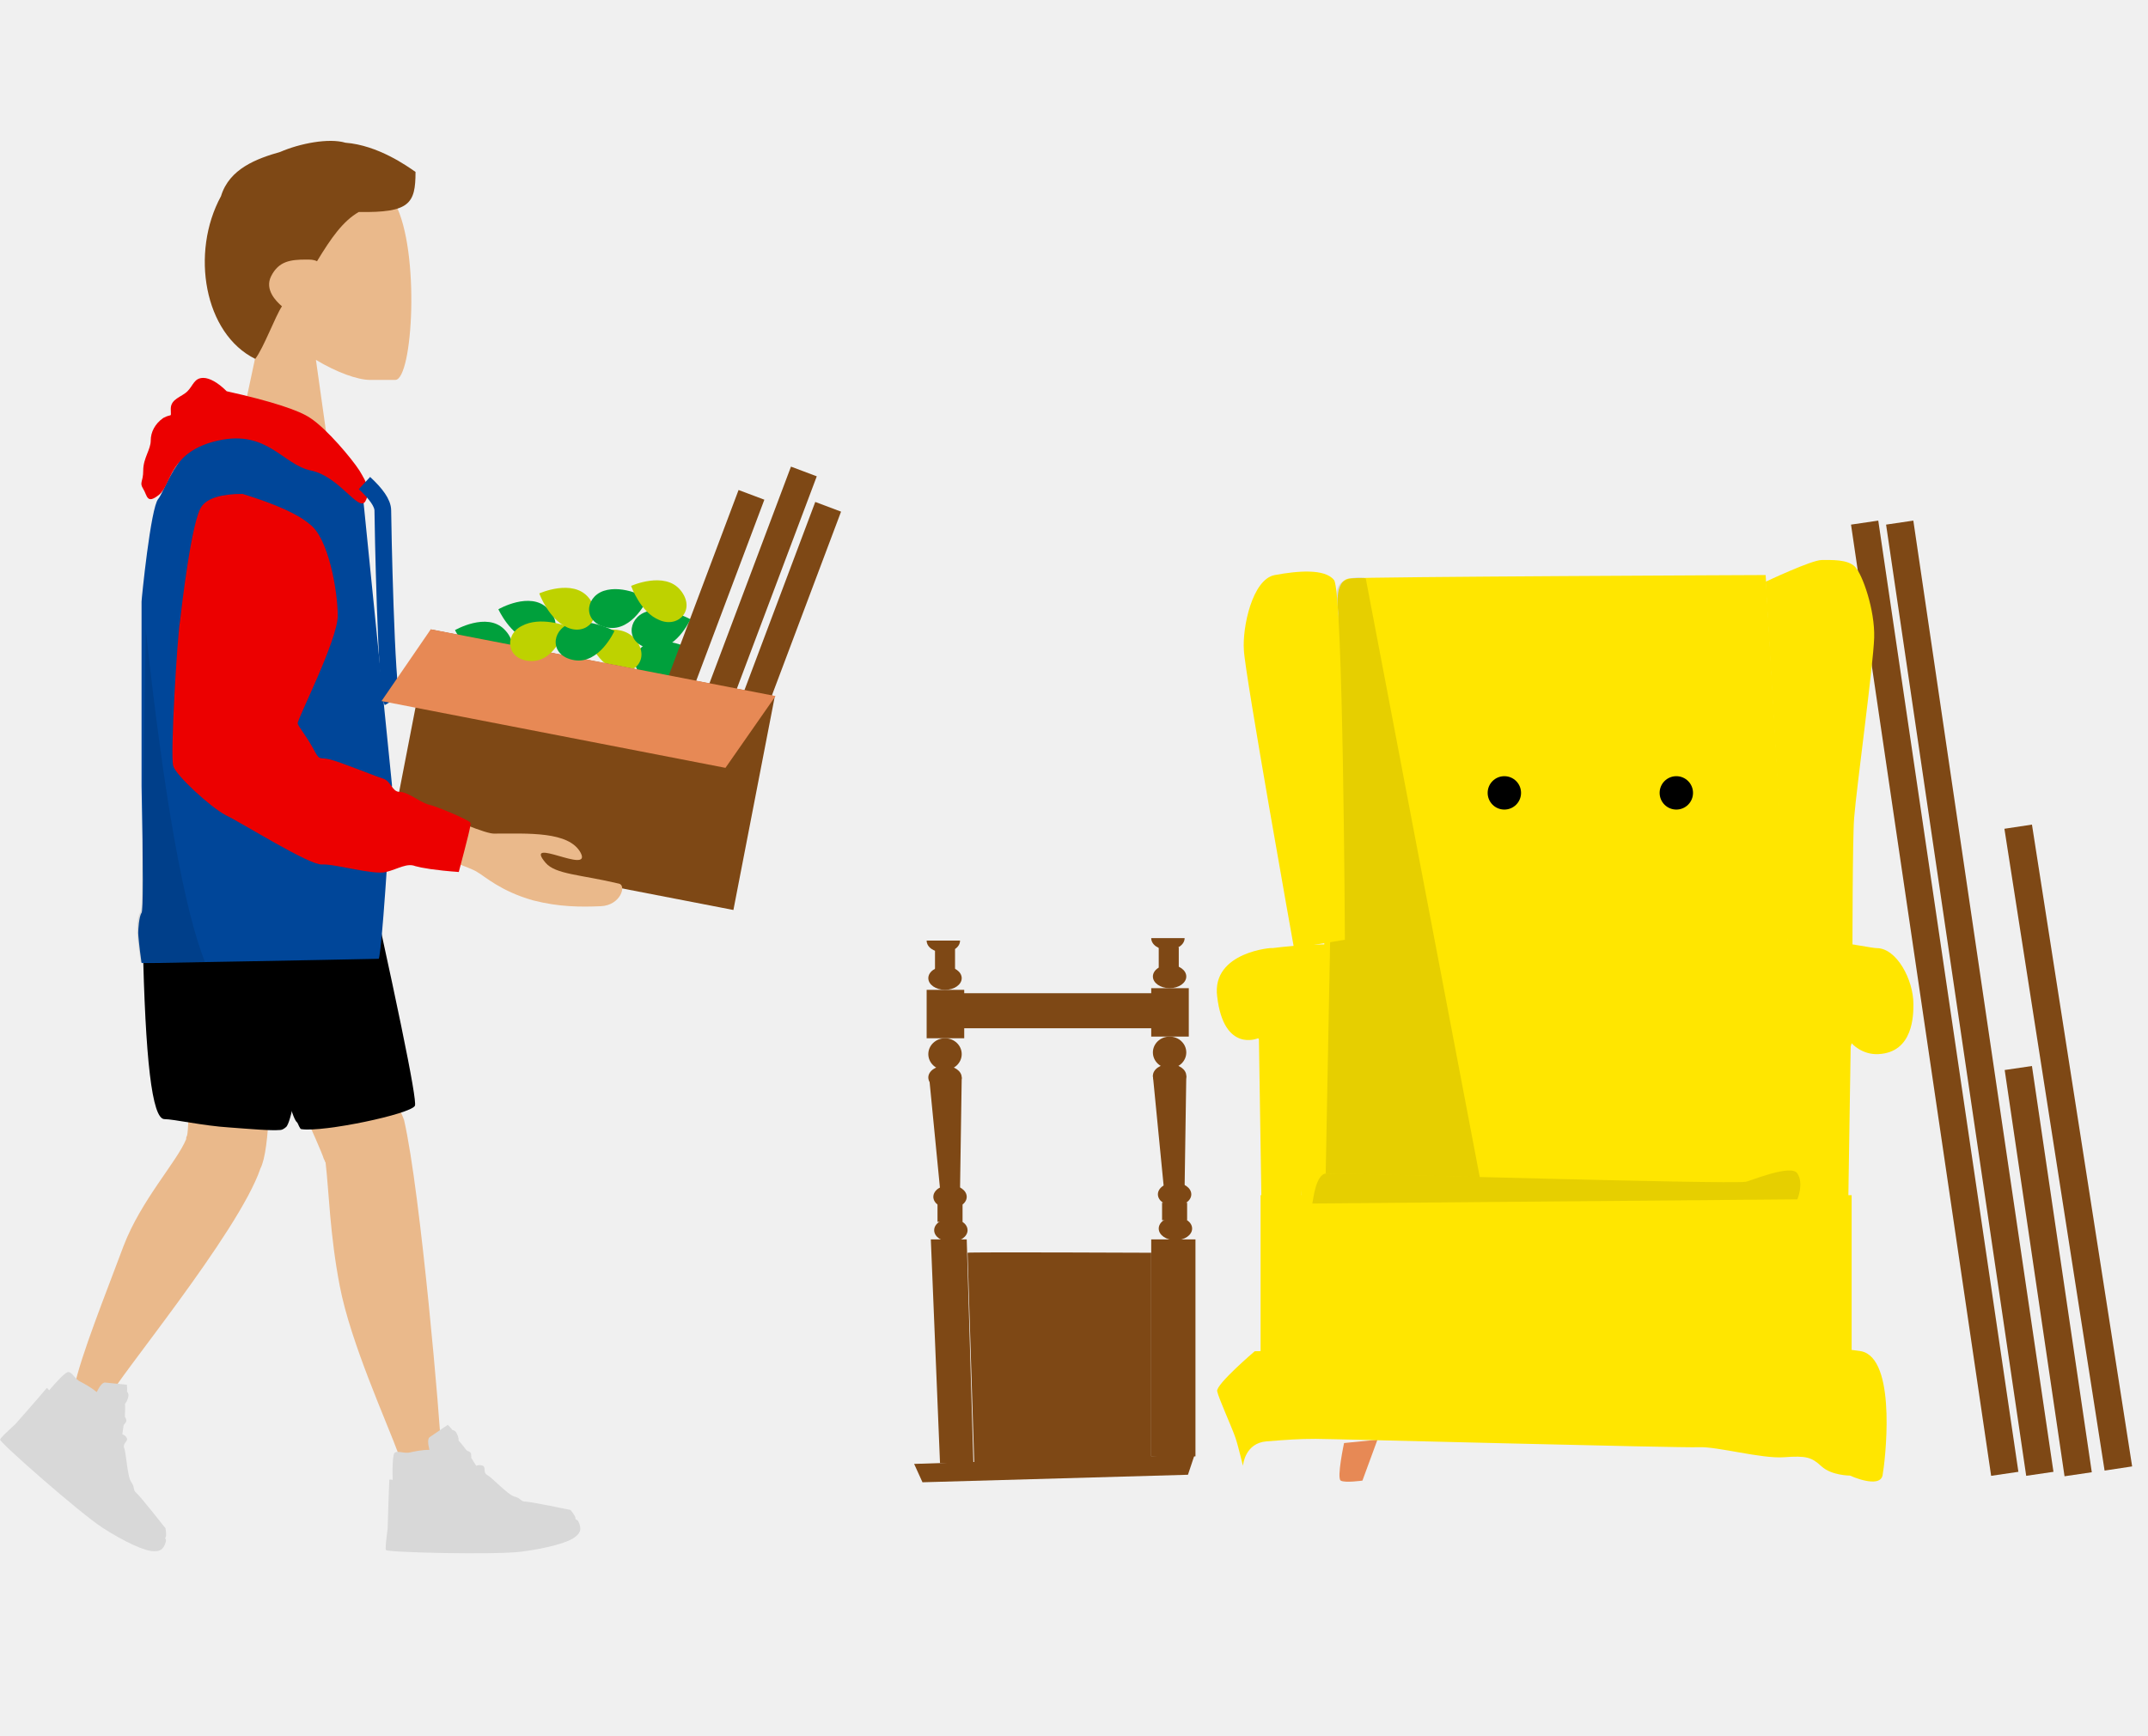
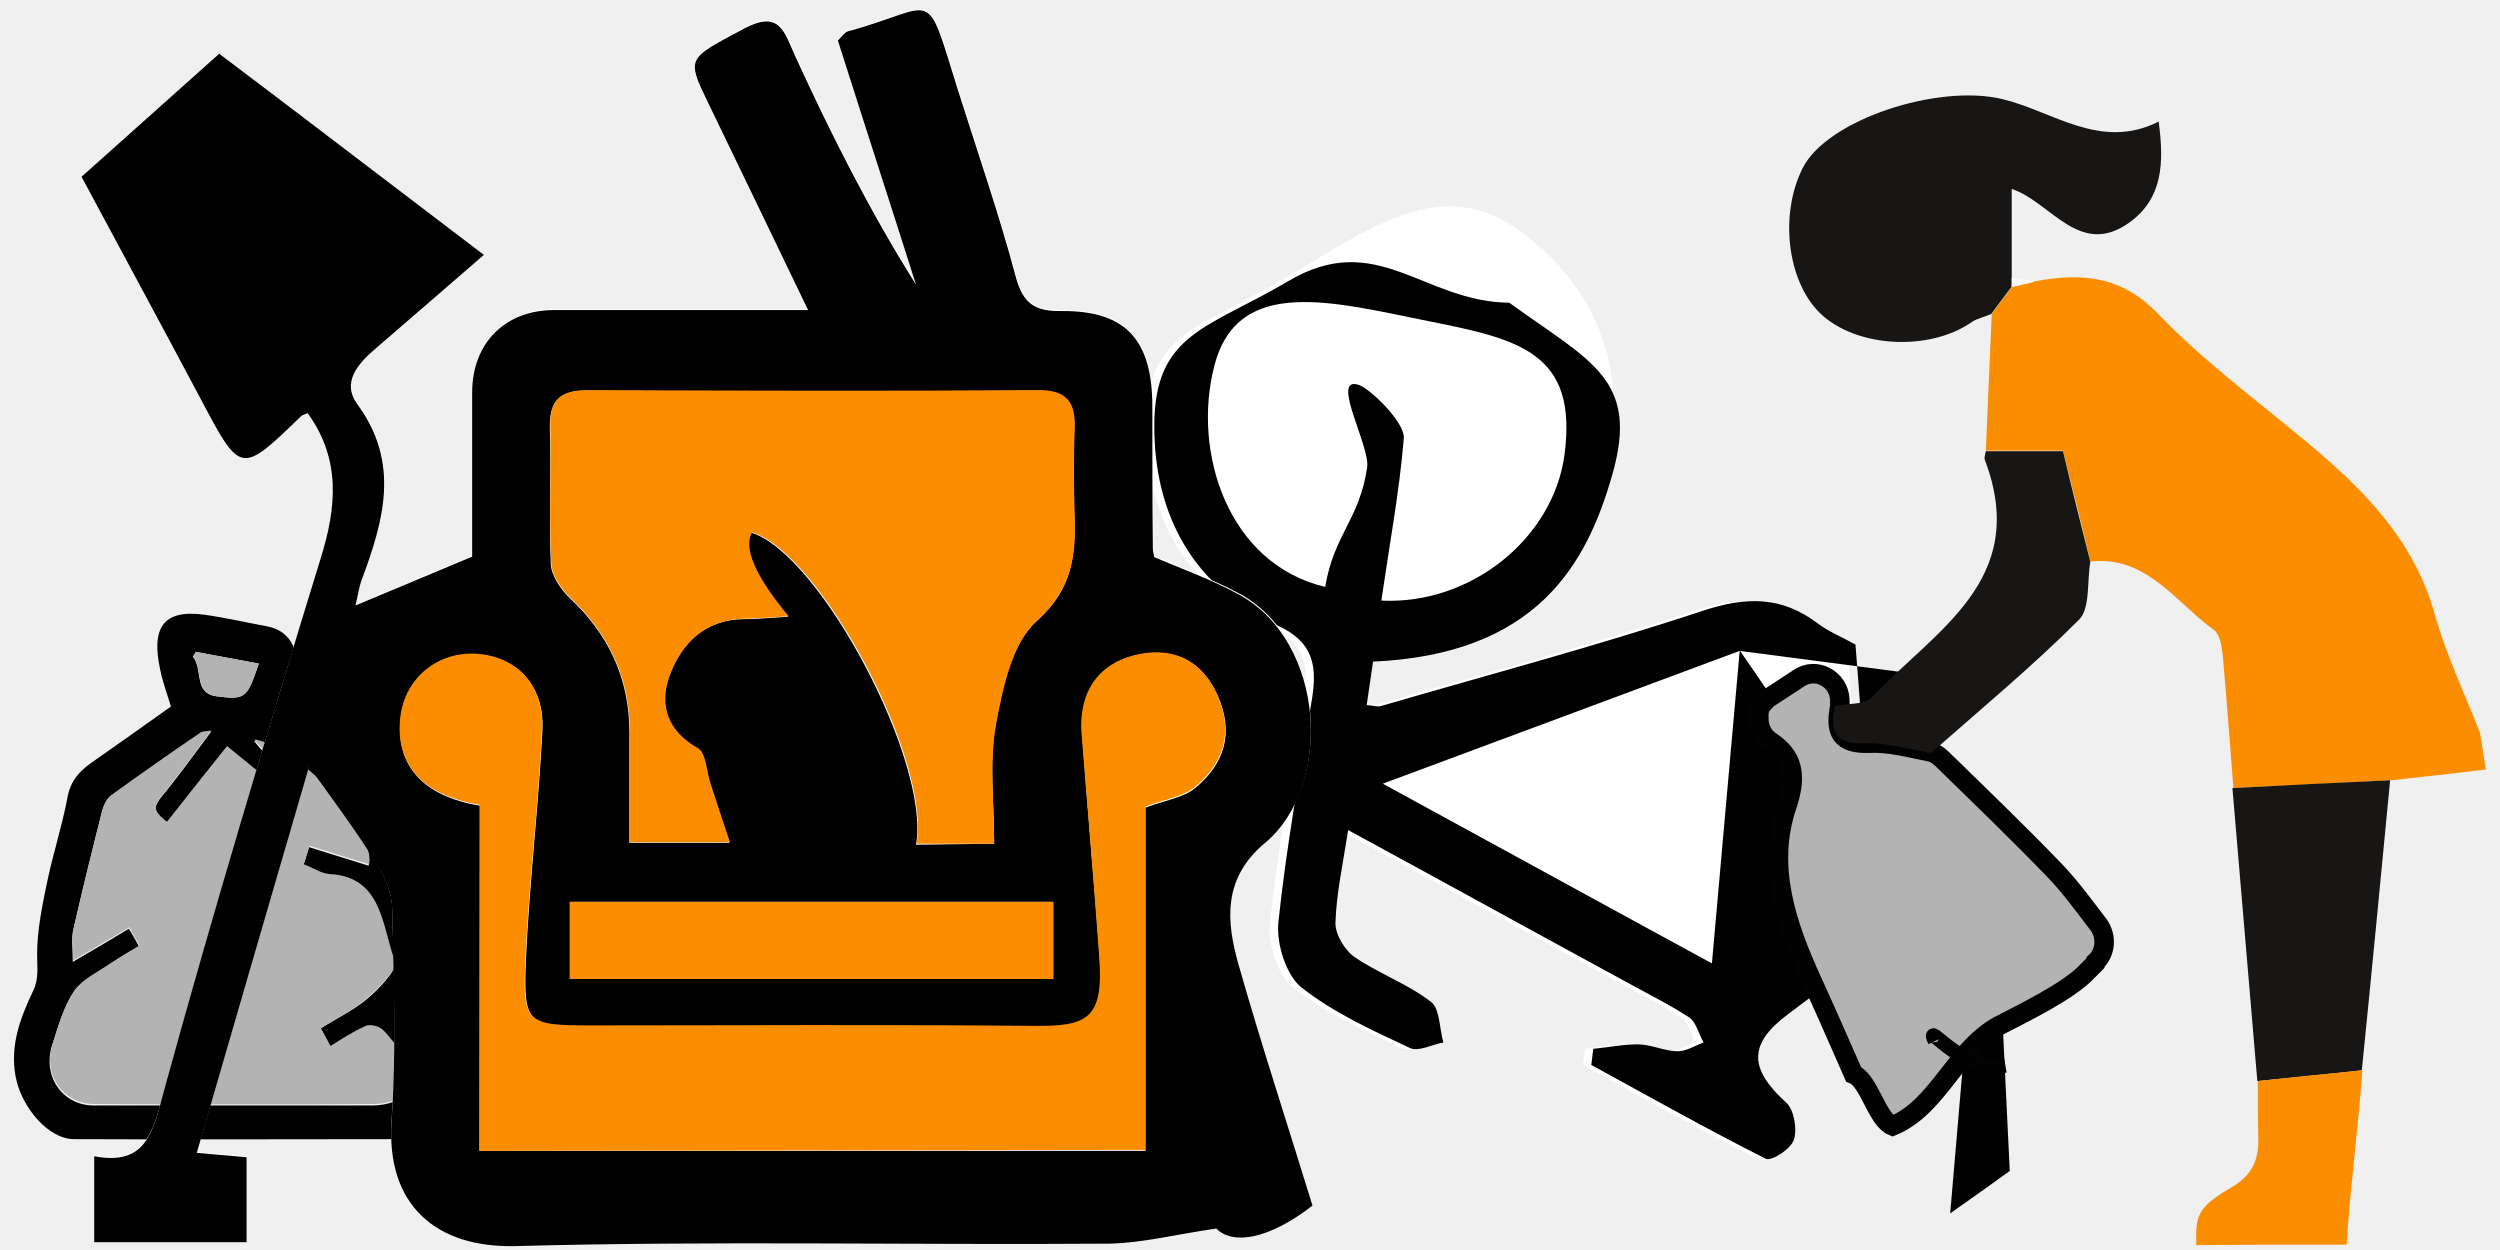
- <svg xmlns="http://www.w3.org/2000/svg" viewBox="0 0 257.3 208" fill="#000">
-   <style>.st0{fill:#00a03c}.st1{fill:#bed200}.st2{fill:#7e4815}.st3{fill:#ffe600}.st5{fill-opacity:.1}.st6,.st7{fill-rule:evenodd;clip-rule:evenodd;fill:#7e4815}.st7{fill:#eab98b}.st8{fill:#d8d8d8}.st12,.st8,.st9{fill-rule:evenodd;clip-rule:evenodd}.st12{fill:#ec0000}</style>
-   <path class="st0" d="M77.8 77c-2.3.8-2.5 3.9.5 4.4s4.8-3.5 4.8-3.5-2.9-1.6-5.3-.9z" />
-   <path class="st1" d="M73.6 80.2c2.3 1 4.4-1.3 2.5-3.6s-5.9-.5-5.9-.5 1.2 3.2 3.4 4.1z" />
-   <path class="st0" d="M58.3 79.3c2.3.7 4.3-1.7 2.1-3.9-2.1-2.1-5.9.1-5.9.1s1.5 3 3.8 3.8z" />
-   <path transform="rotate(-69.385 81.352 82.367)" class="st2" d="M56.8 80.7H106V84H56.8z" />
-   <path transform="rotate(-69.385 87.59 79.51)" class="st2" d="M63 77.9h49.2v3.3H63z" />
-   <path transform="rotate(-69.385 90.518 83.719)" class="st2" d="M65.9 82.1h49.2v3.3H65.9z" />
-   <path transform="rotate(-8.378 231.767 119.6)" class="st2" d="M230.1 62h3.3v115.2h-3.3z" />
-   <path transform="rotate(-8.378 235.966 119.6)" class="st2" d="M234.3 62h3.3v115.2h-3.3z" />
-   <path transform="rotate(-8.378 245.367 152.3)" class="st2" d="M243.7 127.7h3.3v49.2h-3.3z" />
-   <path class="st3" d="M150.8 124.4c-.3-.6-1.8-1.7-1.8-3.5 0-1.7.4-3.3 3-3s2.5 1.1 3 3.6c.6 2.5.9 22.3.9 22.3h-4.8l-.3-19.4z" />
-   <path d="M161 172.9s-.9 4.2-.4 4.5 2.6 0 2.6 0l1.8-4.9-4 .4z" style="fill:#e78955" />
-   <path class="st2" d="m109.5 175.4 1 2.2 31.8-.9.8-2.4z" />
-   <path class="st2" d="M111.5 148.5h4.3l.8 26.8h-4zM137.9 148.5h5.3v26h-5.3z" />
-   <path class="st2" d="M115.9 150.1c0-.1 22 0 22 0v24.5l-21.2.7-.8-25.2z" />
-   <ellipse class="st2" cx="113.8" cy="143.4" rx="2" ry="1.4" />
-   <ellipse class="st2" cx="113.2" cy="117.2" rx="2" ry="1.4" />
-   <ellipse class="st2" cx="113.2" cy="126.3" rx="2" ry="1.9" />
-   <ellipse class="st2" cx="113.2" cy="129.1" rx="2" ry="1.4" />
-   <ellipse class="st2" cx="113.9" cy="147.4" rx="2" ry="1.4" />
-   <path class="st2" d="M112.3 144.3h3v2.1h-3zM111 118.6h4.5v5.8H111zM112 113.7h2.4v3.5H112z" />
-   <path class="st2" d="M115 112.7c0 .8-.9 1.4-2 1.4s-2-.6-2-1.4h4zM111.3 129.1l1.3 13.3h2.4l.2-13.3z" />
-   <ellipse class="st2" cx="140.7" cy="143.1" rx="2" ry="1.4" />
-   <ellipse class="st2" cx="140.1" cy="117" rx="2" ry="1.4" />
-   <ellipse class="st2" cx="140.1" cy="126.1" rx="2" ry="1.9" />
-   <ellipse class="st2" cx="140.1" cy="128.9" rx="2" ry="1.4" />
-   <ellipse class="st2" cx="140.8" cy="147.2" rx="2" ry="1.4" />
-   <path class="st2" d="M139.2 144.1h3v2.1h-3zM137.9 118.4h4.5v5.8h-4.5zM138.8 113.5h2.4v3.5h-2.4z" />
-   <path class="st2" d="M141.9 112.4c0 .8-.9 1.4-2 1.4s-2-.6-2-1.4h4zM138.1 128.9l1.3 13.3h2.5l.2-13.3zM115.3 119h23.4v4.2h-23.4z" />
-   <path class="st3" d="M160.3 73.5c0-.3-.6-4 1.4-4.2 1.9-.2 49.8-.4 49.8-.4l2.6 43.6v29.7h-12.2l-44.5-.1 2.9-68.6z" />
-   <path class="st3" d="m165.7 139.5-9.8 4.4-.9-15.2-4.3-4.3s-4.1 1.8-4.9-5c-.7-5.4 6.8-5.9 6.6-5.8 0 0 7.6-1 10.1 0 1.8.8 4.6 4 4.6 6.1s-1.9 6.8-1.8 9.9c.1 3.5.4 9.9.4 9.9" />
-   <path class="st5" d="m163.6 69.3 13.8 72.5-18.6-1.2 1.3-68.2s-.4-2.2.9-2.8c1.4-.7 2.6-.3 2.6-.3z" />
-   <path class="st3" d="M155 113.6s-5.9-33-6-35.7c-.2-2.7 1-8.5 3.7-9s6-.8 7.1.6 1.3 43.1 1.3 43.1l-6.1 1z" />
-   <circle cx="180.2" cy="95" r="2" />
-   <circle cx="200.8" cy="95" r="2" />
-   <path class="st3" d="M221.7 124.4c.3-.6 1.8-1.7 1.8-3.5 0-1.7-.4-3.3-3-3s-2.5 1.1-3 3.6-.9 22.3-.9 22.3h4.8l.3-19.4zM214 112.5l-2.5-42.8s5.5-2.6 6.7-2.6 3.1-.1 4 .8 2.4 5.2 2.3 8.5-2.1 17.8-2.4 21.6c-.2 2.5-.2 15.8-.2 15.8l-7.9-1.3z" />
-   <path class="st3" d="m151 162.8 70.8-.8v-18.8H151z" />
-   <path class="st3" d="M221.8 125s1.2 1.4 3.2 1.3c4.2-.2 4.2-4.7 4.2-6 0-2.9-2-6.7-4.4-6.7-1 0-10.6-2.2-12.8-.5-2.1 1.8-4.7 5.4-4.8 6.4s1.1 5.6 1.4 7.6c.3 2 1.3 8.4 1.9 8.9s3.4 1.9 3.2 2.3c-2.3 5.3 2.8 5.6 2.8 5.6M150.3 161.9s-4.7 4-4.5 4.8c.2.9 1.8 4.4 2.2 5.6.4 1.2.9 3.5.9 3.3s.3-2.7 2.8-2.9 3.9-.3 5.9-.3 43.7 1.1 45.9 1 7.5 1.4 10.2 1.2 3.3 0 4.5 1.1 3.4 1.1 3.4 1.1 3.5 1.6 3.9 0c.3-1.6 1.7-13.3-2.2-14.8-3.7-1.5-73-.1-73-.1z" />
-   <path class="st3" d="M157.2 144.2c.1-.4.4-3.6 1.7-3.6 4.4 0 47.6 1.3 50.2 1 .3 0 5.5-2.2 6.2-1 .8 1.2 0 3.1 0 3.1l-58.1.5z" />
-   <path transform="rotate(-79.035 69.749 92.232)" class="st6" d="M56.7 71.2h26.1v42H56.7z" />
-   <g transform="translate(-39 -199)">
-     <g transform="matrix(-1 0 0 1 161 199)">
-       <g transform="translate(26.328)">
-         <g transform="matrix(-1 0 0 1 62.298 0)">
-           <g transform="translate(21.071 7.321)">
-             <path class="st7" d="M-7.1 17.1c3 5.7 2.1 21.1 0 21.1h-3c-1.5 0-4-.9-6.5-2.4l2.1 14.9h-12.6l4.3-20.2c-2.4-2.9-4-6.4-3.8-10.3.9-11.3 16.5-8.8 19.5-3.1z" />
-           </g>
-           <path class="st6" d="M4.6 31.3c-.4-.2-.8-.2-1.3-.2-1.9 0-3.3.2-4.2 2-.8 1.6.6 3 1.3 3.6-.8 1.2-2.2 5-3.2 6.3-6.1-3-7.8-12.7-4.1-19.5 1-3.3 4.3-4.5 7.1-5.3 2.3-1 5.8-1.7 7.8-1.1 3.9.3 7.4 2.8 8.4 3.5 0 3.8-.7 4.9-6.8 4.8-1.9 1.1-3.3 3.1-5 5.9z" />
-         </g>
-       </g>
-       <g transform="translate(0 .372)">
-         <g transform="matrix(-1 0 0 1 122 0)">
-           <g transform="translate(0 76.217)">
-             <path class="st7" d="M39 62.7c-.1-.1-.1-.3-.2-.4-.9-3-16.7-35.7-18-41.5l14.4.7c1 4.3 13.1 36 13.2 36.1 2 8.7 4.4 37 4.4 39.1 0 2.1-4.1 3.7-5 1.1-1.5-4.1-5.8-13.5-7.1-20.3-1.2-6.2-1.3-11.5-1.7-14.8z" />
-             <path class="st7" d="M22.3 59.9c0-.1 0-.3.1-.4.7-2.7-.9-30.9.9-36l9.5 2.5c-1.3 3.9.7 33-1.6 37.4-2.6 7.7-17.5 25.6-18.1 27.4-.5 1.9-4.7 1.2-4.2-1.2.8-3.8 3.7-11 5.9-16.9 2.1-5.5 6.4-10.1 7.5-12.8z" />
-             <g transform="translate(72.437 81.027)">
-               <path class="st8" d="M-25.2 16.5c.3-.4 1.2.1 1.9-.1.5-.1 1.3-.3 2.3-.3-.2-.8-.2-1.3 0-1.5.3-.2 2.2-1.5 2.2-1.5s.6.6.5.6.3 0 .5.3c.1.2.3.5.3 1 .3.3.5.6.6.7.1.1.2.3.4.5.3.1.5.2.5.5s0 .4.1.5l.5.8c.3-.1.5-.1.8 0 .4.2 0 .8.5 1.1.6.3 2.5 2.4 3.3 2.6s.7.6 1.3.6 5.4 1 5.4 1 .6.7.6 1 .2 0 .4.5.4 1.1-.4 1.7c-.8.7-3.4 1.4-6.5 1.8s-16.1.1-16.2-.2c-.1-.2 0-1 .2-2.6.1-3.8.2-5.7.2-5.8 0-.1.4 0 .4 0s-.1-2.7.2-3.2z" />
-             </g>
-             <g transform="translate(28.309 77.062)">
-               <g transform="rotate(40 12.403 8.152)">
-                 <path class="st8" d="M-10.9 31.1c.3-.4 1.2.1 1.9-.1.5-.1 1.3-.3 2.3-.3-.2-.8-.2-1.3 0-1.5.3-.2 2.2-1.5 2.2-1.5s.6.6.5.6.3 0 .5.3c.1.2.3.5.3 1 .3.3.5.6.6.7.1.1.2.3.4.5.3.1.5.2.5.5 0 .2 0 .4.1.5l.5.8c.2-.1.5-.1.7 0 .4.2 0 .8.5 1.1.6.3 2.5 2.4 3.3 2.6s.7.6 1.3.6 5.4 1 5.4 1 .7.6.7.8c0 .3.2 0 .4.5s.4 1.1-.4 1.7c-.8.7-3.4 1.4-6.5 1.8-3.1.4-16.1.1-16.2-.2-.1-.2 0-1 .2-2.6.1-3.6.1-5.6.1-5.7 0-.1.4 0 .4 0s0-2.7.3-3.1z" />
-               </g>
-             </g>
-             <path class="st9" d="m18 19.6-.9 16.5c.3 14.2 1.1 21.4 2.6 21.4 1.1 0 4.6.8 7.8 1 2.7.2 4.9.4 6.1.3.2 0 .5-.2.6-.3 1-.4 2.9-13.3 5.8-38.8l-22-.1z" />
-             <path class="st9" d="M26.1 19.6c5.4 25 8.6 37.8 9.5 38.3.1.1.3.8.5.8 2.6.4 13.1-1.8 13.6-2.8.3-.7-2.2-12.8-7.5-36.4H26.1v.1z" />
-           </g>
-           <g transform="translate(8.133 35.867)">
-             <g transform="matrix(-1 0 0 1 93.823 -3.26)">
-               <path class="st7" d="M80.4 61.7c-21.7 5.2-33.5 8.5-35.6 9.8-.9.5-2.8 2.3-6.7 3.4-3.1.8-5.7.8-8.1.7s-3.1-2.5-2.2-2.7c4.6-1.1 7.6-1.1 8.8-2.5 2.8-3.3-5.6 1.5-4.2-1.2 1.4-2.6 6.3-2.3 10.4-2.3 1.9 0 14.1-5.6 36.6-16.7l1 11.5z" />
-               <path d="M58.4 27.3 55 61.1c.8 13.9 1.4 20.8 1.6 20.8s9.2.2 26.9.5H85c.3-2.1.4-3.4.4-3.6 0-.4-.1-2-.4-2.4-.2-.3-.2-5.3 0-15.2V39.1c0-.3-1.1-11.3-2-12.3s-3.2-9.7-11.6-8.6c-5.5.6-9.9 3.7-13 9.1z" style="fill-rule:evenodd;clip-rule:evenodd;fill:#004699" />
-               <path d="M84.5 42.4c-2.2 20.3-4.6 33.6-7.1 39.9h7.7c.3-2.1.5-3.5.4-4.3 0-.8-.2-1.4-.4-1.8l-.1-.5-.5-33.3z" style="fill-rule:evenodd;clip-rule:evenodd;fill-opacity:.1" />
-               <path class="st12" d="M58.9 23.4c.9-1.4 3.9-5 5.9-6.3 1.3-.9 4.6-2 10-3.2 1.1-1.1 2.1-1.6 2.8-1.6 1.1 0 1.2.9 1.9 1.6.7.7 2 .9 2 2.1 0 1.2-.2.5.9 1.1 1 .7 1.5 1.7 1.5 2.7 0 1.1.9 2.1.9 3.6 0 1.4.5 1.4 0 2.2-.5.8-.4 1.9-1.9.7s-1.2-5.2-7.1-6.5-7.7 2.9-11.1 3.6c-3.4.7-5.7 5-6.5 3.7-.7-1.3-.2-2.2.7-3.7z" />
-               <path d="M58.3 24.9c-1.4 1.3-2.2 2.4-2.2 3.3 0 1.3-.4 21.6-1.1 22.8" style="fill:none;stroke:#004699;stroke-width:2" />
-               <path class="st12" d="M72.9 26.2c2.5 0 4.2.5 4.9 1.5 1.2 1.6 2.4 12.1 2.6 13.8.3 1.6 1.2 16.2.8 17.3-.3 1.1-4.4 4.9-6.3 5.9-1.9.9-10 6-11.5 5.9-1.5-.1-6.2 1.3-7.7.9s-2.5-1.1-3.5-.7c-.7.2-2.4.5-5.2.7-1-3.8-1.5-5.7-1.4-5.9.1-.3 4.1-2 5.1-2.2 1-.3 2.4-1.5 3.4-1.5.9 0 1-1.3 2-1.6s5.1-2 6.4-2.3 1.1.3 2-1.4c.9-1.6 1.7-2.5 1.8-2.9s-4.8-10-4.8-12.9 1.1-9.4 3.4-11c1.4-1.2 4.1-2.4 8-3.6z" />
-             </g>
-           </g>
-         </g>
-       </g>
-     </g>
-   </g>
-   <path style="fill-rule:evenodd;clip-rule:evenodd;fill:#e78955" d="m45.7 84 5.9-8.6 41.3 8-6 8.6z" />
-   <path class="st5" d="M157.2 144.2c.1-.4.4-3.6 1.7-3.6 4.4 0 47.6 1.3 50.2 1 .3 0 5.5-2.2 6.2-1 .8 1.2 0 3.1 0 3.1l-58.1.5z" />
-   <path class="st2" d="m240.1 99.3 3.3-.5 12 76.9-3.3.5z" />
-   <path class="st0" d="M63.5 76.8c2.3.7 4.3-1.7 2.1-3.9-2.1-2.1-5.9.1-5.9.1s1.4 3.1 3.8 3.8z" />
-   <path class="st1" d="M62.5 75c-2.2 1.1-1.8 4.2 1.2 4.2s4.1-4.2 4.1-4.2-3.1-1.2-5.3 0z" />
-   <path class="st0" d="M68.3 74.7c-2.3.8-2.5 3.9.5 4.4s4.8-3.5 4.8-3.5-3-1.6-5.3-.9z" />
-   <path class="st1" d="M68 75.2c2.3 1 4.4-1.3 2.5-3.6s-5.9-.5-5.9-.5 1.1 3.1 3.4 4.1z" />
-   <path class="st0" d="M72.3 70.8c-2.3.8-2.5 3.9.5 4.4s4.8-3.5 4.8-3.5-2.9-1.7-5.3-.9z" />
-   <path class="st0" d="M77.4 73.3c-2.3.8-2.5 3.9.5 4.4s4.8-3.5 4.8-3.5-3-1.7-5.3-.9z" />
-   <path class="st1" d="M79 74.3c2.3 1 4.4-1.3 2.5-3.6-1.9-2.3-5.9-.5-5.9-.5s1.1 3.2 3.4 4.1z" />
+ <svg xmlns="http://www.w3.org/2000/svg" viewBox="0 0 512 256">
+   <path d="M378.3 132c-3-1.6-5.6-2.6-7.7-4.3-7.4-5.7-14.8-5.5-23.6-2.6-21.8 7.2-43.9 13.1-65.9 19.5-.7.2-1.5-.1-2.9-.2.5-3.3.9-6.1 1.3-8.9 33.5-1.5 43.8-20 49-38.3 5.6-19.7-.7-38-17.4-50-16-11.7-30.8-.3-49 10.4-16.4 9.7-27.4 10.5-27.4 29.4-.1 18.5 8.1 33.3 25 41 7.4 3.4 8.4 8.2 7.3 15.1-2.4 15.3-5.3 30.5-6.9 45.9-.5 4.3 1.6 10.8 4.7 13.2 6.6 5.2 14.5 8.8 22.2 12.4 1.8.8 4.6-.7 6.9-1.1-.8-2.9-.7-6.9-2.5-8.3-4.8-3.6-10.7-5.7-15.7-9.2-2-1.4-4-4.7-3.9-7.1.2-5.9 1.5-11.8 2.6-18.9 19.6 10.7 38 20.8 56.4 30.8 4.5 2.5 9.2 4.8 13.5 7.6 1.4.9 2 3.3 2.9 5.1-1.8.6-3.6 1.9-5.3 1.8-2.6-.1-5.2-1.4-7.8-1.4-3.2-.1-6.4.6-9.5.9-.1 1.1-.3 2.2-.4 3.3 11.9 6.5 23.6 13.1 35.7 19.2 1.1.6 5.1-2.1 5.8-3.9.7-2.2 0-6.1-1.6-7.6-7.6-6.8-7.7-12 .4-18.1 6.2-4.6 12.5-9.2 18.6-13.8" fill="#ffffff" />
+   <path d="M384.8 193.9c-6.1 4.5-12.4 9.1-18.6 13.8-8.2 6.1-8 11.2-.4 18.1 1.6 1.4 2.3 5.4 1.6 7.6-.6 1.9-4.6 4.5-5.8 3.9-12.1-6.1-23.8-12.7-35.7-19.2.1-1.1.3-2.2.4-3.3 3.2-.3 6.4-1 9.5-.9 2.6.1 5.2 1.4 7.8 1.4 1.8 0 3.6-1.2 5.3-1.8-1-1.7-1.5-4.1-2.9-5.1-4.3-2.8-9-5.1-13.5-7.6-18.4-10-36.7-20.1-56.4-30.8-1.1 7.1-2.4 13-2.6 18.9-.1 2.4 1.9 5.7 3.9 7.1 5 3.4 10.9 5.5 15.7 9.2 1.8 1.4 1.7 5.5 2.5 8.3-2.3.4-5.2 2-6.9 1.1-7.7-3.6-15.6-7.2-22.2-12.4-3.1-2.5-5.1-8.9-4.7-13.2 1.6-15.4 4.4-30.6 6.9-45.9 1.1-6.9.2-11.8-7.3-15.1-16.9-7.7-25.1-22.5-25-41 .1-18.8 11-19.7 27.4-29.4 18.2-10.8 27.6 4.2 45.3 4.4 16.7 12.1 26.7 15.6 21.1 35.2-5.2 18.3-15.4 36.8-49 38.3-.4 2.8-.8 5.6-1.3 8.9 1.3.1 2.2.4 2.9.2 22-6.4 44.2-12.3 65.9-19.5 8.8-2.9 16.1-3.1 23.6 2.6 2.1 1.6 4.8 2.7 7.7 4.3m-97.1-9c18.4.9 35.2-12.8 37.5-29.8 2.8-20.9-9.1-23.7-27.7-27.4-19.5-3.9-39.2-9.5-44 9.1-4.6 17.7 2.8 40.6 22.7 45.3 1.8-10.8 7-13.7 8.6-24.5.6-4.4-7.6-18.7-1.8-16.9 2.3.7 9.6 7.7 9.3 11-.9 10.8-2.9 21.5-4.6 33.2zm110.3 64-2.5-49.2-34.4-4.5c-26.3 9.8-50.8 18.9-73.1 27.2 20.4 11.1 43.3 23.7 67.4 36.8 1.9-21.1 3.6-40.9 5.7-64.1l36.9 53.8zm6.2 61.5c5.4-3.8 9.9-7 12.2-8.7-.8-15.8-1.4-29.8-2.2-45.3 0 0-2.2-1.2-5.1-2.8-1.7 19-3.2 37.2-4.9 56.8zM85.1 206.1c2.4 4 5.2 7.3 6.5 11.1 2.6 7.8-4.7 16-11.2 16.1-21.7 0-43.5.1-65.2 0-5.3 0-10.8-6.5-12-12.8-1.2-6.5 1-12.1 3.6-17.6 1.2-2.5.8-4.8.8-7.4 0-4.9 1-9.8 2-14.6 1.2-5.9 3.1-11.6 4.2-17.5.6-3.4 2.4-5.4 4.8-7.1 5.4-3.8 10.8-7.6 16.4-11.6-.7-2.4-1.7-5-2.2-7.6-1.8-8.3.4-12.4 9.1-11.2 4.3.6 8.6 1.6 12.9 2.4 5 .9 7.2 5.9 5.1 11.3-.7 1.7-1.5 3.3-2 4.4 5.7 5.1 11.6 9.8 16.9 15.2 2.9 2.9 5 6.8 7.1 10.6.8 1.6.4 3.9.8 5.8.6 3.3 1.1 6.7 2 9.9 1 3.5 2.6 6.8 3.6 10.3.8 2.8 1.2 5.7-1.5 8-1 .7-1.5 2-1.7 2.3zm-19.4 4.5c3.5-2.2 6.9-3.8 9.7-6.2 2.3-2 5.9-5.7 5.4-7.2-2.7-7.2-2.5-17.3-13.4-17.9-1.8-.1-3.5-1.3-5.3-2 .4-1.4.8-2.6 1.2-3.8 4.1 1.3 8.1 2.5 12.2 3.8 1.4-6.9-13.8-23.8-23.5-25.6 1.4 1.9 3.1 3.4 4.8 5 2.7 2.3 1.7 3.9 0 4.8-3.6-2.9-6.8-5.5-10.4-8.4-3.6 4.5-7.9 9.9-12.3 15.5-2-1.6-3.2-2.7-1.2-5.2 3.5-4.2 6.7-8.7 10.3-13.5-1.1.2-1.8.1-2.2.4-6.2 4.2-12.3 8.5-18.4 12.9-.8.6-1.4 1.8-1.7 2.9-2 8.1-4 16.2-5.9 24.3-.4 1.9-.1 3.9-.1 6.6 4.5-2.6 8-4.7 11.5-6.8.8 1.3 1.4 2.4 2.1 3.7-2.2 1.3-4.2 2.4-6 3.7-2.6 1.7-5.7 3.1-7.4 5.6-2.1 3.1-3.2 7.1-4.4 10.8-2.1 6.4 2.1 12.4 8.5 12.4h57.2c1.5 0 3-.3 4.4-.8 4.2-1.6 5-5.9 1.9-9.2-1.6-1.7-2.8-3.8-4.5-5.3-.8-.7-2.5-1.1-3.4-.7-2.5 1.1-4.7 2.7-7.2 4.1-.7-1.6-1.2-2.6-1.9-3.9zm-25.6-77.1c-.2.3-.4.7-.6 1 2.1 2.5.1 7.5 4.8 8.1 6 .8 6.3.4 8.7-6.7-4.4-.8-8.7-1.6-12.9-2.4z" fill="#000000" />
+   <path d="M65.7 210.6c.7 1.2 1.2 2.2 2 3.6 2.4-1.5 4.7-3 7.2-4.1.9-.4 2.6 0 3.4.7 1.7 1.6 2.9 3.6 4.5 5.3 3 3.3 2.2 7.6-1.9 9.2-1.4.5-2.9.8-4.4.8-19.1.1-38.2.1-57.2 0-6.4 0-10.6-6-8.5-12.4 1.2-3.7 2.3-7.7 4.4-10.8 1.7-2.4 4.8-3.8 7.4-5.6 1.9-1.3 3.9-2.4 6-3.7-.8-1.3-1.4-2.4-2.1-3.7-3.5 2.1-7 4.1-11.5 6.8 0-2.7-.4-4.7.1-6.6 1.8-8.1 3.8-16.2 5.9-24.3.3-1.1.9-2.3 1.7-2.9 6.1-4.4 12.2-8.7 18.4-12.9.5-.3 1.2-.2 2.2-.4-3.6 4.8-6.8 9.3-10.3 13.5-2.1 2.5-.8 3.6 1.2 5.2 4.4-5.6 8.7-11 12.3-15.5 3.5 2.9 6.8 5.5 10.4 8.4 1.7-.9 2.7-2.5 0-4.8-1.7-1.5-3.4-3.1-4.8-5 9.7 1.8 24.8 18.7 23.5 25.6-4-1.2-8.1-2.5-12.2-3.8-.4 1.2-.7 2.5-1.2 3.8 1.9.7 3.6 1.9 5.3 2 10.9.6 10.7 10.7 13.4 17.9.6 1.5-3.1 5.2-5.4 7.2-2.9 2.7-6.3 4.3-9.8 6.5zM40.1 133.5c4.3.8 8.5 1.6 12.9 2.4-2.4 7.1-2.6 7.4-8.6 6.7-4.7-.6-2.8-5.6-4.8-8.1.1-.3.3-.7.5-1z" fill="#b3b3b3" />
+   <path d="m509.1 157.6-1.2-7.5c-3.1-8-6.9-15.9-9.2-24.1-4.3-15.5-14.7-25.8-26.2-35.4C462.2 82 451.3 74 442 64.3c-7.7-8-15.9-8.4-25.2-6.7-1.6.4-3.2.7-4.7 1.1-1.4 1.9-2.8 3.7-4.2 5.6-.4 9.3-.8 18.7-1.2 28h15.8c2.1 8.3 3.9 15.5 5.6 22.7 11.5-1.3 17.5 8.4 25.4 14.1 1.1.8 1.5 3.2 1.7 4.9.8 9.1 1.5 18.3 2.2 27.4 10.8-.5 21.5-1 32.3-1.6 6.3-.7 12.9-1.4 19.4-2.2z" fill="#fb8d00" />
+   <path stroke="#020202" stroke-miterlimit="10" stroke-width="4" d="M429.1 197.1c2.2-2 2.4-5.3.7-7.7-2.9-3.8-5.6-7.5-8.7-10.8-7.6-7.9-15.5-15.5-23.4-23.2-.8-.8-1.7-1.3-2.8-1.5-4-.8-8.1-1.9-12.1-1.7-5.9.2-6.9-2.4-6.1-7 .1-.4.1-.9.1-1.3v-.6c-.2-4.3-4.9-6.8-8.4-4.4l-5.8 3.8c-.4.2-.7.5-1 .8l-1 1.1c-.2.5-.4 1.1-.4 1.7v.9c0 1.9.9 3.7 2.5 4.7 4.2 2.8 5.5 6.5 3.3 13-4.3 12.6-.1 24.6 5.2 36.2 2.9 6.3 5.6 12.6 8.4 18.9 3.2 1.3 4.8 9.3 8 10.6 9.5-4 12.8-15.7 21.9-20.6 4.6-2.4 14.4-7.1 18.1-11.2l1.4-1.4c0-.2.1-.2.1-.3z" fill="#b3b3b3" />
+   <path d="M407.8 64.3c1.4-1.9 2.8-3.7 4.2-5.6v-20c8 2.6 13.9 14.3 24.2 6.8 6.8-5 7-12.2 5.9-20.6-11.9 6-21.6-2.1-32-4.6-13.2-3.2-35.9 4.2-40.9 14.1-4.8 9.5-3.2 23.1 3.5 29.7 7.3 7.1 22.4 8 31.2 1.8 1.1-.7 2.6-1 3.9-1.6zM489.5 159.8c-10.8.5-21.5 1-32.3 1.6l5.1 60c7.1-.7 14.3-1.4 21.4-2.2 2-19.8 3.9-39.6 5.8-59.4zM375.8 144.6c-1 5-.2 7.9 6 7.6 4.5-.2 9.1 1.3 13.7 2 10.2-9 20.7-17.7 30.3-27.3 2.3-2.3 1.6-7.8 2.3-11.8-1.8-7.2-3.6-14.3-5.6-22.7h-15.8c-.1.6-.4 1.3-.2 1.8 9.4 24.8-10.5 35-23.2 48.7-1.6 1.5-5 1.1-7.5 1.7z" fill="#181615" />
+   <path d="M483.8 219.2c-7.1.7-14.3 1.4-21.4 2.2 0 3.7 0 7.3.1 11 .2 5.2-1.2 8.3-5.7 10.9-7.1 4.1-7.1 6-7 11.7 10.8-.1 21.7-.1 30.8-.1.4-8.6 2.7-27.1 3.2-35.7z" fill="#fb8d00" />
+   <path d="M412 56.9v1.9c1.6-.4 3.2-.7 4.7-1.1-1.5-.3-3.1-.6-4.7-.8zM428 197.1l-1.5 1.5 1.5-1.5z" fill="#f9f9f9" />
+   <path fill="#b3b3b3" stroke="#020202" stroke-miterlimit="10" stroke-width="3" d="M410.7 218.2c-9.2 1.6-16.6-9.6-14.4-5" />
+   <path d="M99.1 52.2C80.8 38.3 63.3 24.9 44.9 11c-9.3 8.3-18.7 16.7-28.2 25.2 8.4 15.6 16.5 30.5 24.4 45.5 8.2 15.5 8.1 15.5 20.5 3.6.4-.4 1.1-.5 1.4-.7 6.7 9.4 5.9 19.2 2.7 29.8-11.1 36.1-22 72.2-32 108.7-2.4 8.6-3.6 15.5-14.3 13.5v17.6h31.1v-17.4c-3.7-.3-6.6-.6-10.2-.9 7.9-27.2 15.7-54 23-79.1 4.5 6.4 9.2 12.6 13.4 19.2 1.8 2.9 3.5 6.4 3.6 9.7.4 14.5 1 29.2-.1 43.6-1.2 17.3 9.1 26.1 25.4 25.7 40.4-1 80.9-.2 121.4-.5 6.9-.1 13.8-1.9 22.1-3.1 3.3 3.4 10.8 2.3 19.7-4.7-5-16.3-10.4-32.7-15.1-49.2-2.6-9-3.3-17.8 5.3-25 14.2-11.9 12.4-41.4-5.1-50.9-5.6-3-11.6-5.2-17.4-7.7-.1-.8-.3-1.4-.3-2 0-9.6 0-19.2-.1-28.8 0-13.7-5.4-19.7-18.6-19.6-5.4 0-7.9-1.5-9.4-7.1-3.4-12.8-7.8-25.4-11.8-38.1-6.9-22.1-3.9-17.1-22.5-12.1-.8.2-1.3 1.2-2.1 1.9 5.3 16.7 10.7 33.4 16 50-9.5-15.1-17.4-30.7-24.7-46.7-2.3-5.1-3.1-9.7-10.4-5.8-11.8 6.2-12 5.8-7.4 15.4 6.7 13.8 13.3 27.7 20.4 42.3h-52c-10.1 0-16.8 6.7-16.8 16.9-.1 11.4 0 22.8 0 33.6-8.3 3.4-15.8 6.6-23.9 10 .5-2 .7-3.8 1.3-5.3 4.5-12.1 7.9-23.9-.9-35.9-3.3-4.5.1-8.4 3.7-11.4 7-5.9 14-12 22.1-19z" fill="#fff" />
+   <path d="M99.1 52.2C91 59.2 84 65.3 76.9 71.4c-3.6 3.1-7 6.9-3.7 11.4 8.8 12 5.4 23.8.9 35.9-.6 1.6-.8 3.3-1.3 5.3 8.1-3.4 15.6-6.5 23.9-10V80.4c0-10.1 6.7-16.9 16.8-16.9h52c-7.1-14.7-13.7-28.5-20.4-42.3-4.6-9.5-4.4-9.1 7.4-15.4 7.3-3.8 8.1.8 10.4 5.8 7.3 15.9 15.2 31.6 24.7 46.7-5.3-16.7-10.7-33.3-16-50 .8-.8 1.4-1.7 2.1-1.9 18.5-5 15.6-10 22.5 12.1 4 12.7 8.4 25.3 11.8 38.1 1.5 5.7 4.1 7.2 9.4 7.1 13.2-.1 18.6 5.9 18.6 19.6 0 9.6 0 19.2.1 28.8 0 .6.1 1.2.3 2 5.8 2.5 11.8 4.6 17.4 7.7 17.6 9.6 19.4 39.1 5.2 50.9-8.6 7.2-7.9 16-5.3 25 4.7 16.5 10.1 32.9 15.1 49.2-9 7-16.4 8.1-19.7 4.7-8.3 1.2-15.2 3-22.1 3.1-40.5.3-81-.6-121.4.5-16.3.4-26.6-8.4-25.4-25.7 1-14.5.4-29.1.1-43.6-.1-3.3-1.7-6.8-3.6-9.7-4.2-6.6-8.8-12.8-13.4-19.2-7.3 25.1-15.1 51.8-23 79.1 3.6.3 6.6.6 10.2.9v17.4H19.3v-17.6c10.7 2 12-4.9 14.3-13.5 10-36.4 20.9-72.6 32-108.7 3.4-10.8 4.2-20.6-2.6-30-.3.2-1 .3-1.4.7-12.3 11.9-12.3 11.9-20.5-3.6-7.9-14.9-16-29.8-24.4-45.5 9.5-8.5 18.9-16.9 28.2-25.2 18.4 13.9 35.9 27.3 54.2 41.2zm104.5 120.6c0-8.5-1.1-16.7.3-24.4 1.3-7.5 3.3-16.7 8.4-21.2 7.3-6.5 8-13.4 7.7-21.7-.2-5.9-.2-11.8 0-17.7.2-5.4-1.7-7.8-7.3-7.8-30.8.2-61.6.2-92.5 0-5.4 0-7.7 1.9-7.6 7.6.3 9.3-.2 18.6.2 27.9.1 2.4 2.1 5.3 3.9 7 7.9 7.4 12.2 16.4 12.2 27.5v22.6h20.5c-1.4-4.1-2.7-8.1-4-12.1-.8-2.5-1-6.3-2.6-7.2-6.1-3.5-7.9-8.8-5.8-14.7 2.5-6.9 7.4-11.8 15.5-11.8 2.8 0 5.5-.3 8.9-.5-6.9-8.3-9.4-14-7.5-17.2 14.1 4.4 36.7 47 33.7 63.9l16-.2zM98.2 235.7h136.4v-70.3c4-1.5 7.8-2 10.3-4.1 5.8-4.9 7.9-11.1 4.5-18.8-3.5-7.9-9.9-9.9-17.1-8.1-7.4 1.9-11.3 7.7-10.7 15.9 1.1 15.2 2.5 30.4 3.6 45.6 1 13.1-2.4 14.6-13.5 14.4-30.2-.3-60.4-.1-90.6-.1-13.1 0-13.9-.4-13.4-13.4.7-15.8 2.6-31.6 3.4-47.4.4-8.9-5.2-14.8-13.2-15.3-8.1-.6-14.9 4.9-15.8 12.8-1.2 9.7 4.4 16.2 16.2 18.1l-.1 70.7zm18.5-35.2h99v-15.8h-99v15.8z" />
+   <path d="M203.6 172.8h-15.9c3.1-16.9-19.6-59.5-33.7-63.8-1.8 3.2.7 9 7.5 17.2-3.4.2-6.1.5-8.9.5-8 .1-13 4.9-15.5 11.8-2.1 5.9-.4 11.2 5.8 14.7 1.7.9 1.8 4.7 2.6 7.2 1.3 4 2.6 8 4 12.1H129v-22.6c0-11.1-4.3-20-12.2-27.5-1.9-1.8-3.8-4.6-3.9-7-.5-9.3 0-18.6-.2-27.9-.2-5.7 2.2-7.6 7.6-7.6 30.8.1 61.6.2 92.5 0 5.6 0 7.5 2.4 7.3 7.8-.2 5.9-.2 11.8 0 17.7.3 8.3-.4 15.1-7.7 21.7-5.1 4.5-7 13.8-8.4 21.2-1.4 7.8-.4 16-.4 24.5z" fill="#fb8d00" />
+   <path d="M98.2 235.7v-70.9c-11.8-1.9-17.4-8.4-16.2-18.1 1-7.9 7.7-13.4 15.8-12.8 8 .6 13.7 6.4 13.2 15.3-.7 15.8-2.7 31.6-3.4 47.4-.6 13 .3 13.4 13.4 13.4 30.2 0 60.4-.2 90.6.1 11.1.1 14.5-1.3 13.5-14.4-1.1-15.2-2.4-30.4-3.6-45.6-.6-8.2 3.3-14 10.7-15.9 7.1-1.8 13.5.2 17.1 8.1 3.4 7.7 1.3 13.9-4.5 18.8-2.5 2.1-6.3 2.6-10.3 4.1v70.3l-136.3.2z" fill="#fb8d00" />
+   <path d="M116.7 200.5v-15.8h99v15.8h-99z" fill="#fb8d00" />
</svg>
